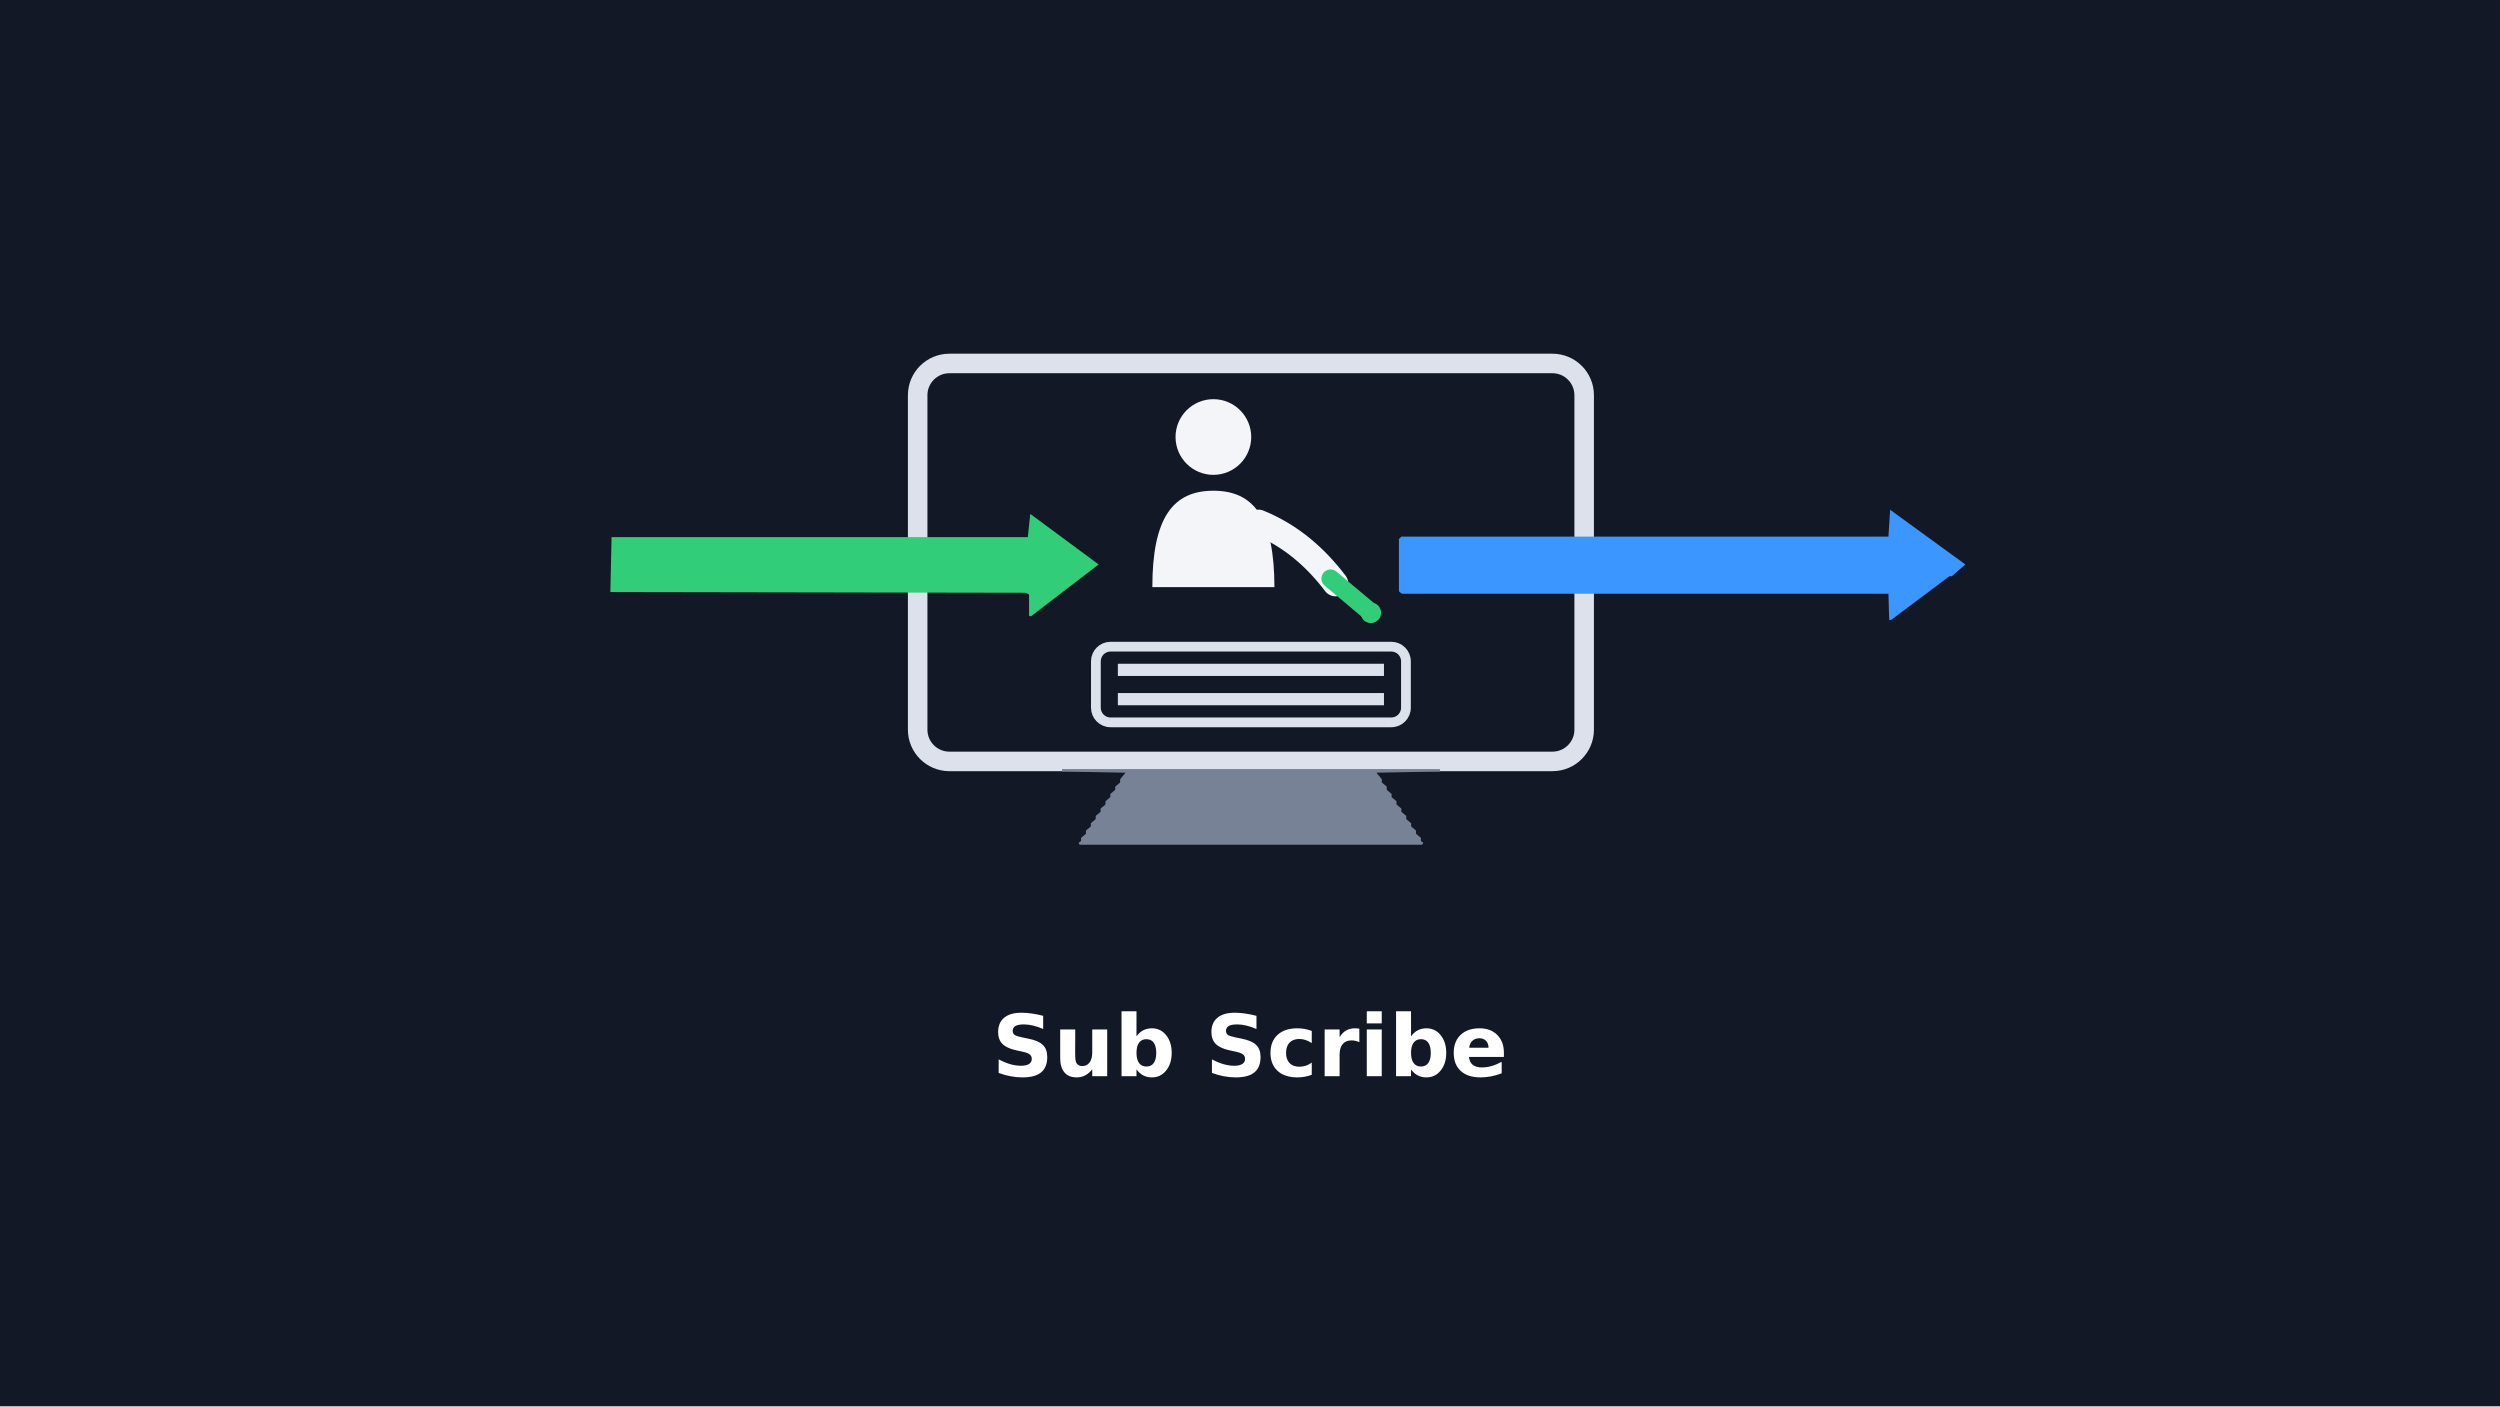
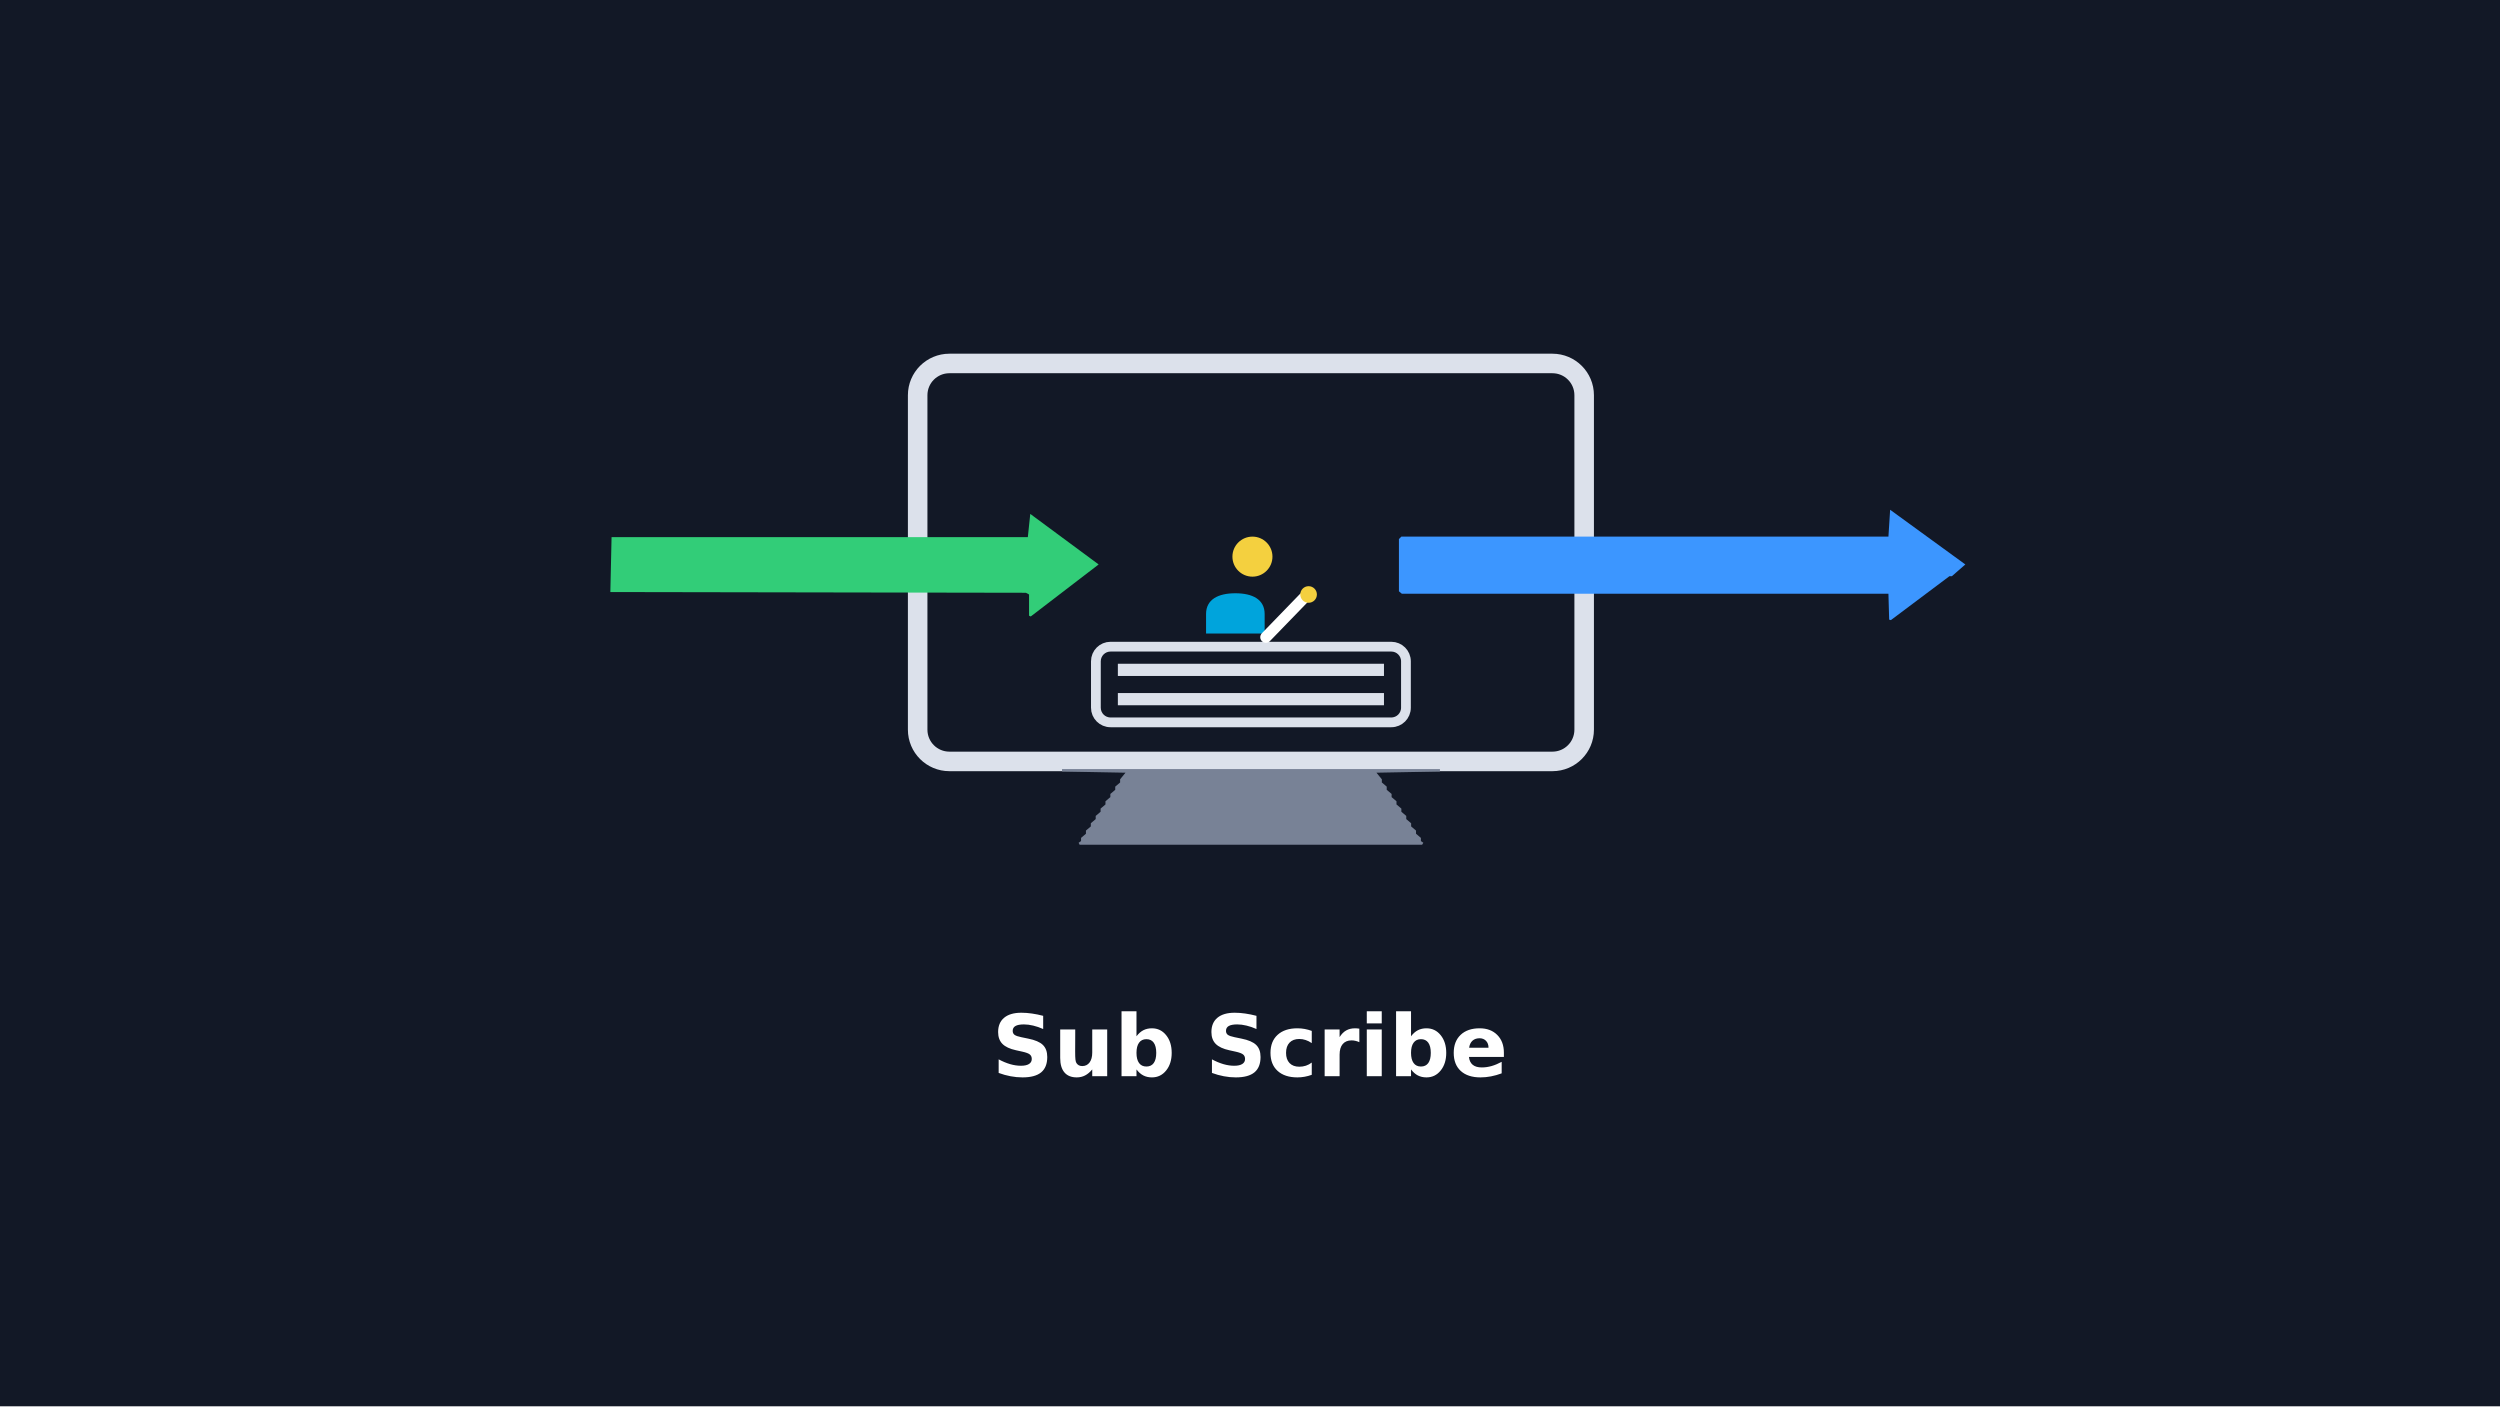
<svg xmlns="http://www.w3.org/2000/svg" viewBox="0 0 1024 576" width="1024" height="576" role="img" aria-label="Sub Scribe">
  <rect width="1024" height="576" fill="#121826" />
  <rect x="375.875" y="148.875" width="273.000" height="163.000" rx="13" fill="none" stroke="#dce1eb" stroke-width="8" />
  <path fill="#788296" d="M 435.0,315.0 L 435.0,316.0 L 461.0,316.5 L 458.8,319.2 L 458.8,320.5 L 456.8,322.2 L 456.8,323.5 L 454.8,325.2 L 454.8,326.5 L 452.8,328.2 L 452.8,329.5 L 450.8,331.2 L 450.8,332.5 L 448.8,334.2 L 448.8,335.5 L 446.8,337.2 L 446.8,338.5 L 444.8,340.2 L 444.8,341.5 L 442.8,343.2 L 442.8,344.5 L 441.8,345.2 L 442.2,346.0 L 582.5,346.0 L 583.0,345.2 L 582.0,344.5 L 582.0,343.2 L 580.0,341.5 L 580.0,340.2 L 578.0,338.5 L 578.0,337.2 L 576.0,335.5 L 576.0,334.2 L 574.0,332.5 L 574.0,331.2 L 572.0,329.5 L 572.0,328.2 L 570.0,326.5 L 570.0,325.2 L 568.0,323.5 L 568.0,322.2 L 566.0,320.5 L 566.0,319.2 L 563.8,316.5 L 589.8,316.0 L 589.8,315.0 Z" />
  <rect x="448.875" y="264.875" width="127.000" height="31.000" rx="6" fill="none" stroke="#dce1eb" stroke-width="4" />
  <rect x="457.875" y="271.875" width="109.0" height="5.0" fill="#dce1eb" />
  <rect x="457.875" y="283.875" width="109.0" height="5.0" fill="#dce1eb" />
-   <circle cx="497" cy="179" r="15.5" fill="#f3f5f9" />
-   <path fill="#f3f5f9" d="M 472.0,240.5 C 472.0,212.0 480.5,201.0 497.0,201.0 C 513.5,201.0 522.0,212.0 522.0,240.5 Z" />
-   <path fill="none" stroke="#f3f5f9" stroke-width="10.5" stroke-linecap="round" d="M 515.5,214.0 C 529.0,219.5 539.0,228.5 547.0,239.0" />
-   <path fill="none" stroke="#32cd78" stroke-width="7.5" stroke-linecap="round" d="M 545.0,237.0 L 560.5,250.0" />
-   <circle cx="561.5" cy="251.0" r="4.2" fill="#32cd78" />
+   <circle cx="513" cy="228" r="8.2" fill="#f4d03f" />
+   <path fill="#00a4dc" d="M 494.0,259.5 L 494.0,251.5 C 494.0,245.5 499.0,243.0 506.0,243.0 C 513.0,243.0 518.0,245.5 518.0,251.5 L 518.0,259.5 Z" />
+   <path fill="none" stroke="#ffffff" stroke-width="4.6" stroke-linecap="round" d="M 534.0,245.0 L 518.5,261.0" />
+   <circle cx="536.0" cy="243.5" r="3.4" fill="#f4d03f" />
  <path fill="#32cd78" d="M 450.0,231.2 L 422.0,210.5 L 421.0,220.0 L 250.5,220.0 L 250.0,242.5 L 420.2,242.8 L 421.5,243.5 L 421.5,252.2 L 422.2,252.5 Z" />
  <path fill="#3c96ff" d="M 805.0,231.2 L 774.2,208.8 L 773.5,219.8 L 574.0,219.8 L 573.0,220.8 L 573.0,242.2 L 574.2,243.2 L 773.5,243.2 L 773.8,253.8 L 774.5,254.0 L 798.5,236.0 L 799.5,236.0 Z" />
  <text x="512" y="440.8" text-anchor="middle" font-family="DejaVu Sans, Helvetica, Arial, sans-serif" font-size="35" font-weight="600" fill="#ffffff">Sub Scribe</text>
</svg>
